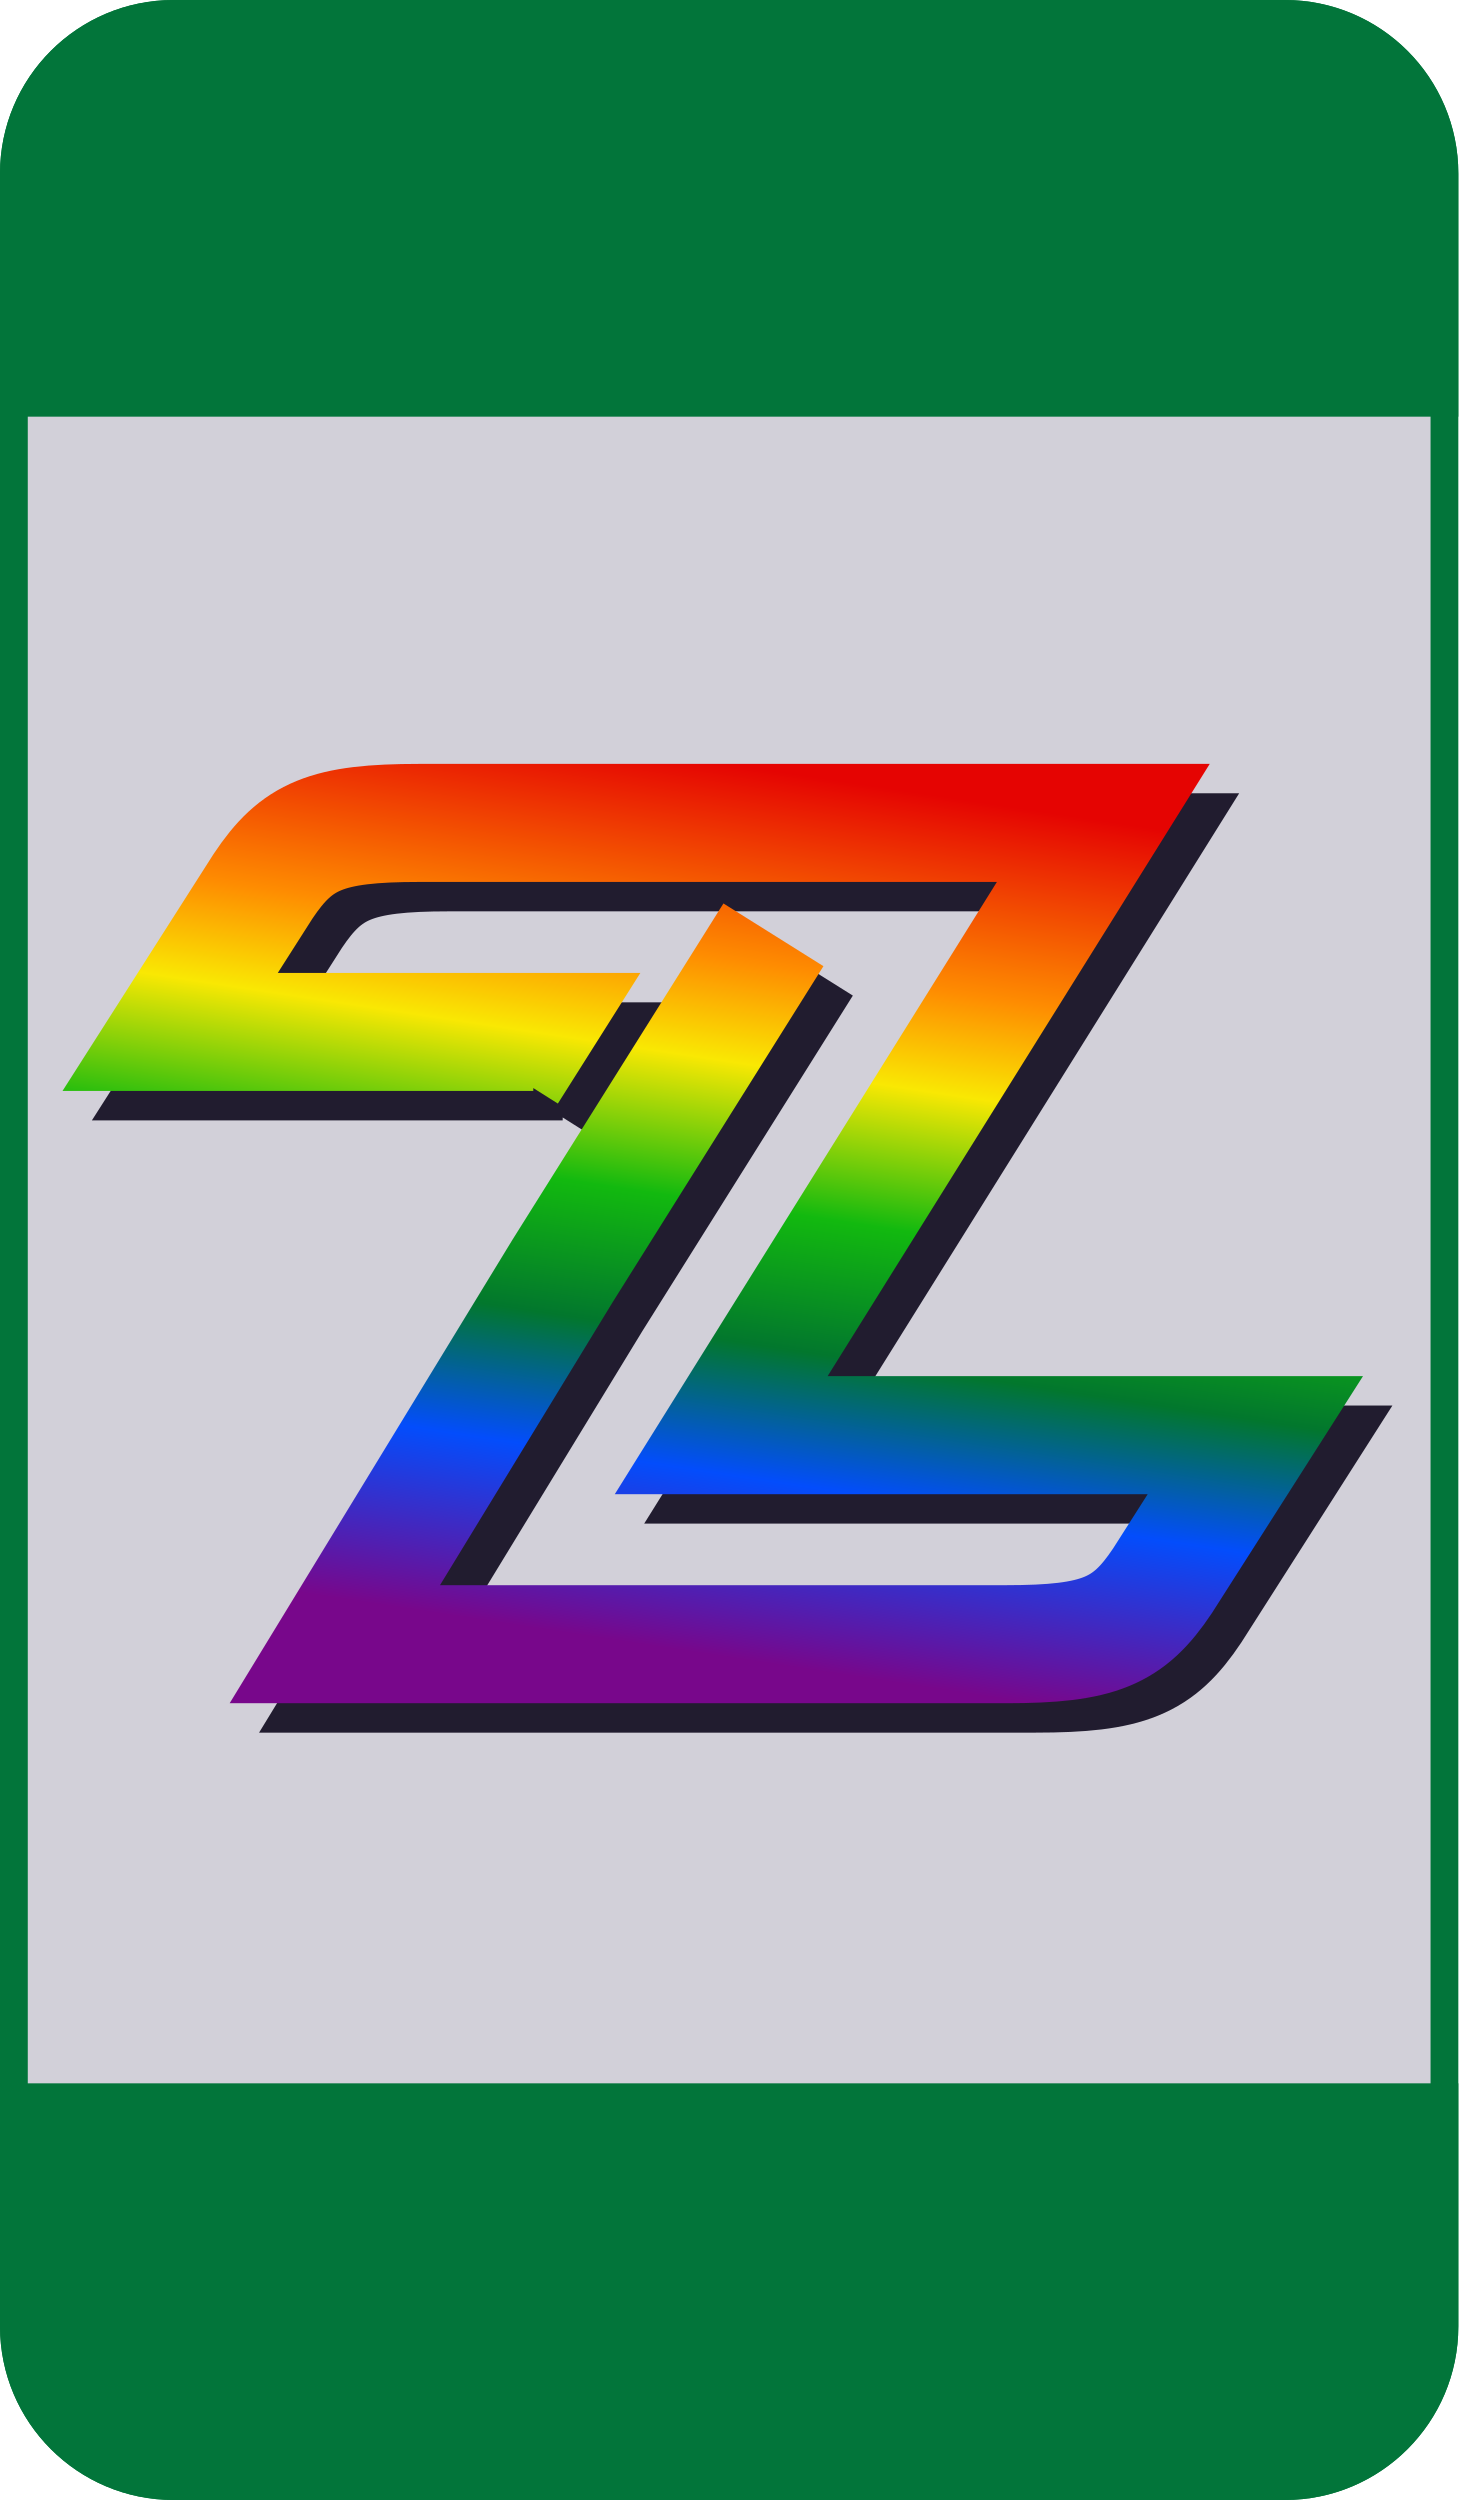
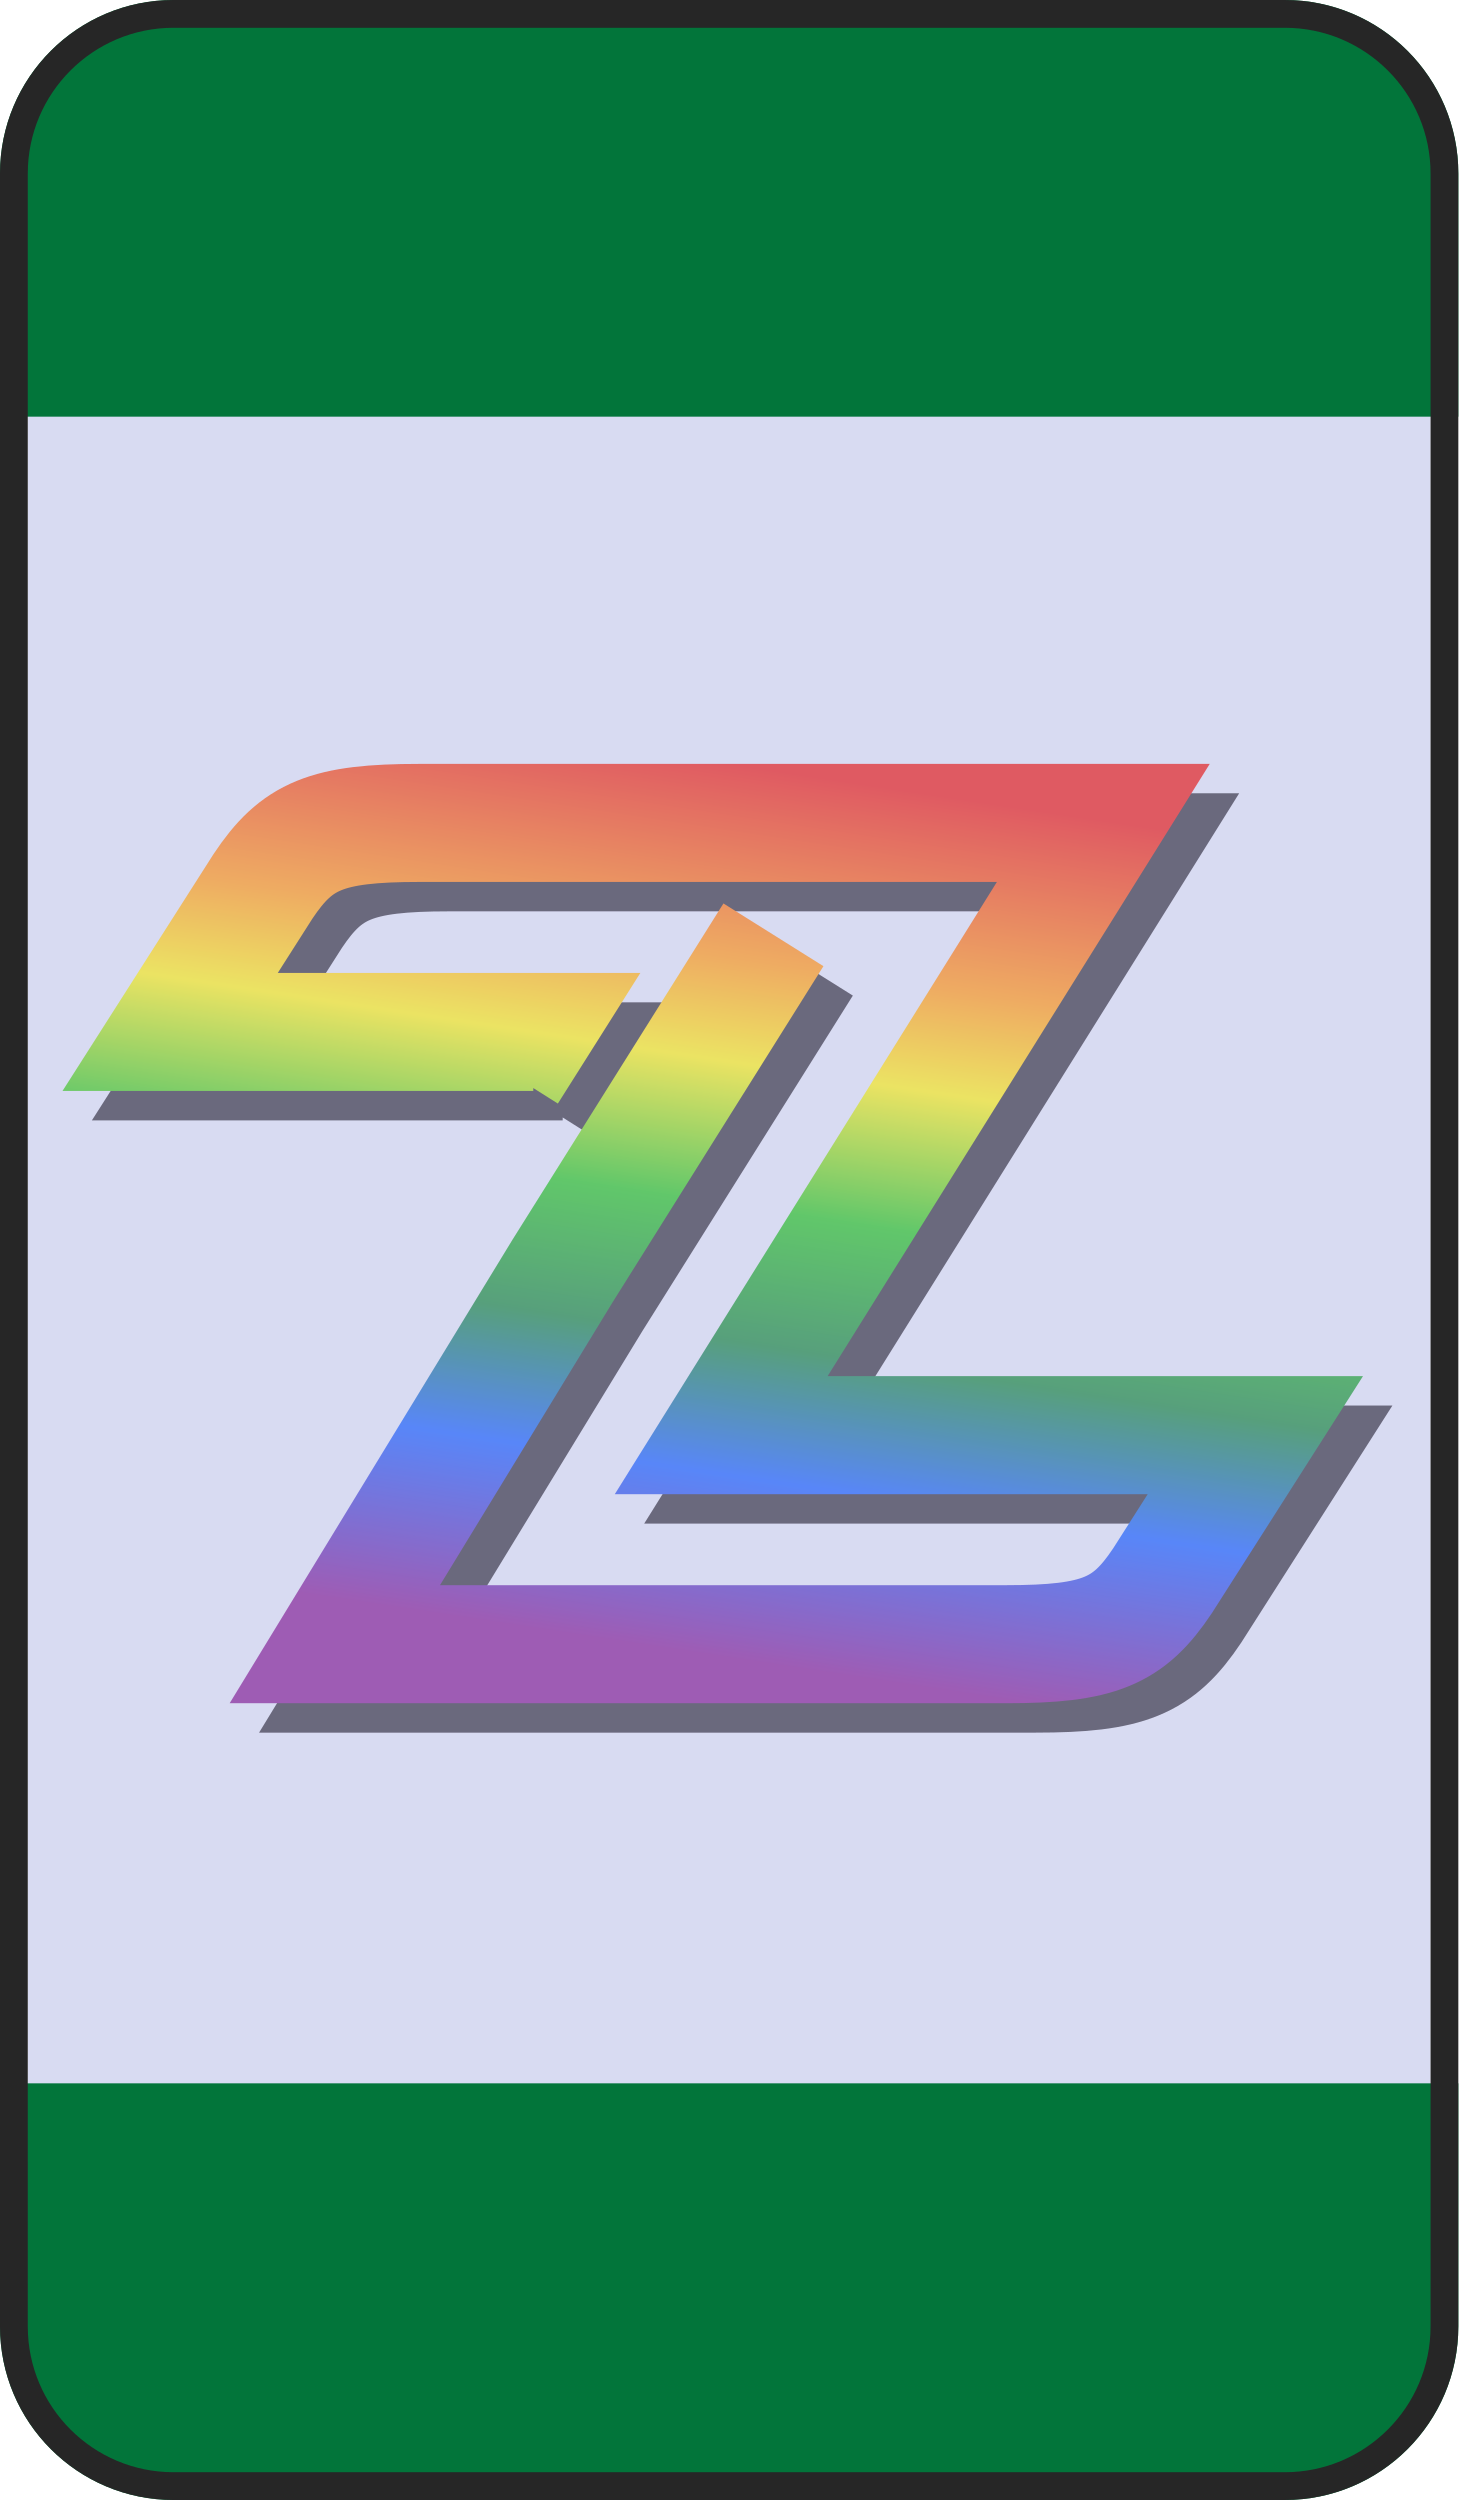
<svg xmlns="http://www.w3.org/2000/svg" width="420" height="720" viewBox="0 0 420 720" fill="none">
-   <rect width="420" height="720" rx="50" fill="#02753A" />
-   <rect x="8" y="8" width="404" height="704" rx="42" fill="#D2D0D9" />
+   <rect x="8" y="8" width="404" height="704" rx="42" fill="#D8DBF2" />
  <path d="M0 50C0 22.386 22.386 0 50 0H370C397.614 0 420 22.386 420 50V120H0V50Z" fill="#02753A" />
  <path d="M0 600H420V670C420 697.614 397.614 720 370 720H50C22.386 720 0 697.614 0 670V600Z" fill="#02753A" />
-   <path d="M154.757 317.219L162.054 305.666H57.469L84.224 263.711C93.952 249.118 102.465 245.469 129.219 245.469H251.437H326.227L271.198 333.636L216.17 421.803H370.006L343.252 463.758C333.523 478.352 325.01 482 298.256 482H104.897L170.566 374.375L211.001 309.922L231.219 277.696" stroke="#211C2F" stroke-width="34" />
-   <path d="M146.288 308.75L153.584 297.197H49L75.754 255.241C85.483 240.648 93.996 237 120.75 237H242.967H317.757L262.729 325.167L207.701 413.334H361.537L334.783 455.289C325.054 469.882 316.541 473.531 289.787 473.531H96.428L162.097 365.906L202.532 301.453L222.75 269.227" stroke="url(#paint0_linear_1047_241)" stroke-width="34" />
+   <g opacity="0.6">
+     <path d="M154.757 317.219L162.054 305.666H57.469L84.224 263.711C93.952 249.118 102.465 245.469 129.219 245.469H251.437H326.227L271.198 333.636L216.17 421.803H370.006L343.252 463.758C333.523 478.352 325.01 482 298.256 482H104.897L170.566 374.375L211.001 309.922L231.219 277.696" stroke="#211C2F" stroke-width="34" />
+     <path d="M146.288 308.75L153.584 297.197H49L75.754 255.241C85.483 240.648 93.996 237 120.75 237H242.967H317.757L262.729 325.167L207.701 413.334H361.537L334.783 455.289C325.054 469.882 316.541 473.531 289.787 473.531H96.428L162.097 365.906L202.532 301.453L222.75 269.227" stroke="url(#paint0_linear_1047_241)" stroke-width="34" />
+   </g>
+   <rect x="4" y="4" width="412" height="712" rx="46" stroke="#262626" stroke-width="8" />
  <defs>
    <linearGradient id="paint0_linear_1047_241" x1="321.56" y1="237" x2="283.174" y2="490.526" gradientUnits="userSpaceOnUse">
      <stop stop-color="#E50402" />
      <stop offset="0.216" stop-color="#FE8C01" />
      <stop offset="0.33" stop-color="#F9E803" />
      <stop offset="0.489" stop-color="#12B90F" />
      <stop offset="0.64" stop-color="#02772D" />
      <stop offset="0.789" stop-color="#034DFC" />
      <stop offset="0.992" stop-color="#78078B" />
    </linearGradient>
  </defs>
</svg>
